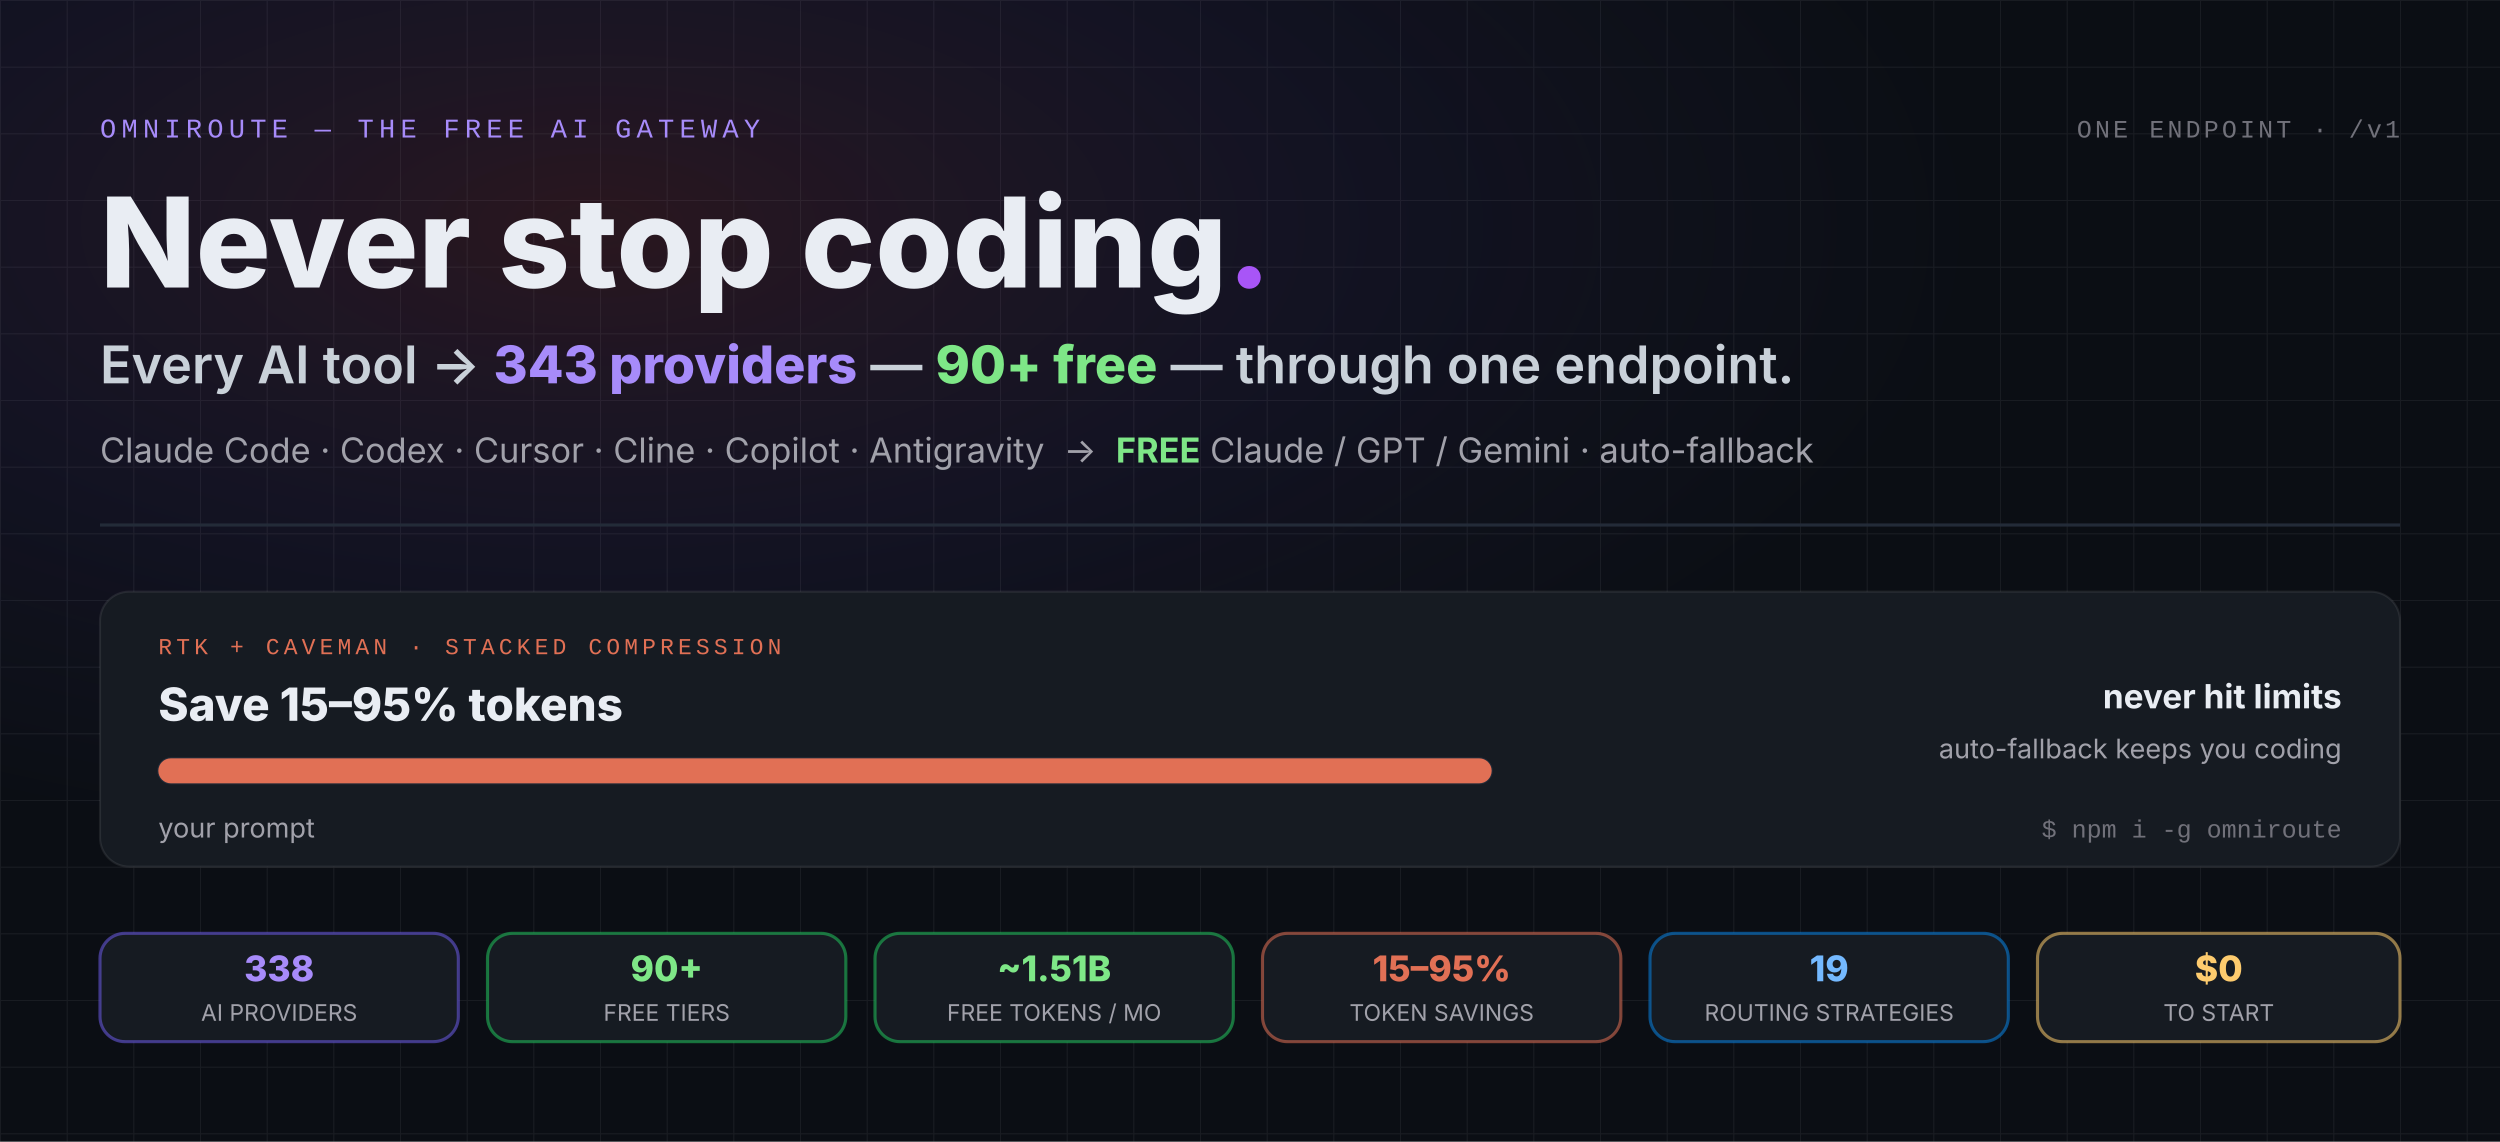
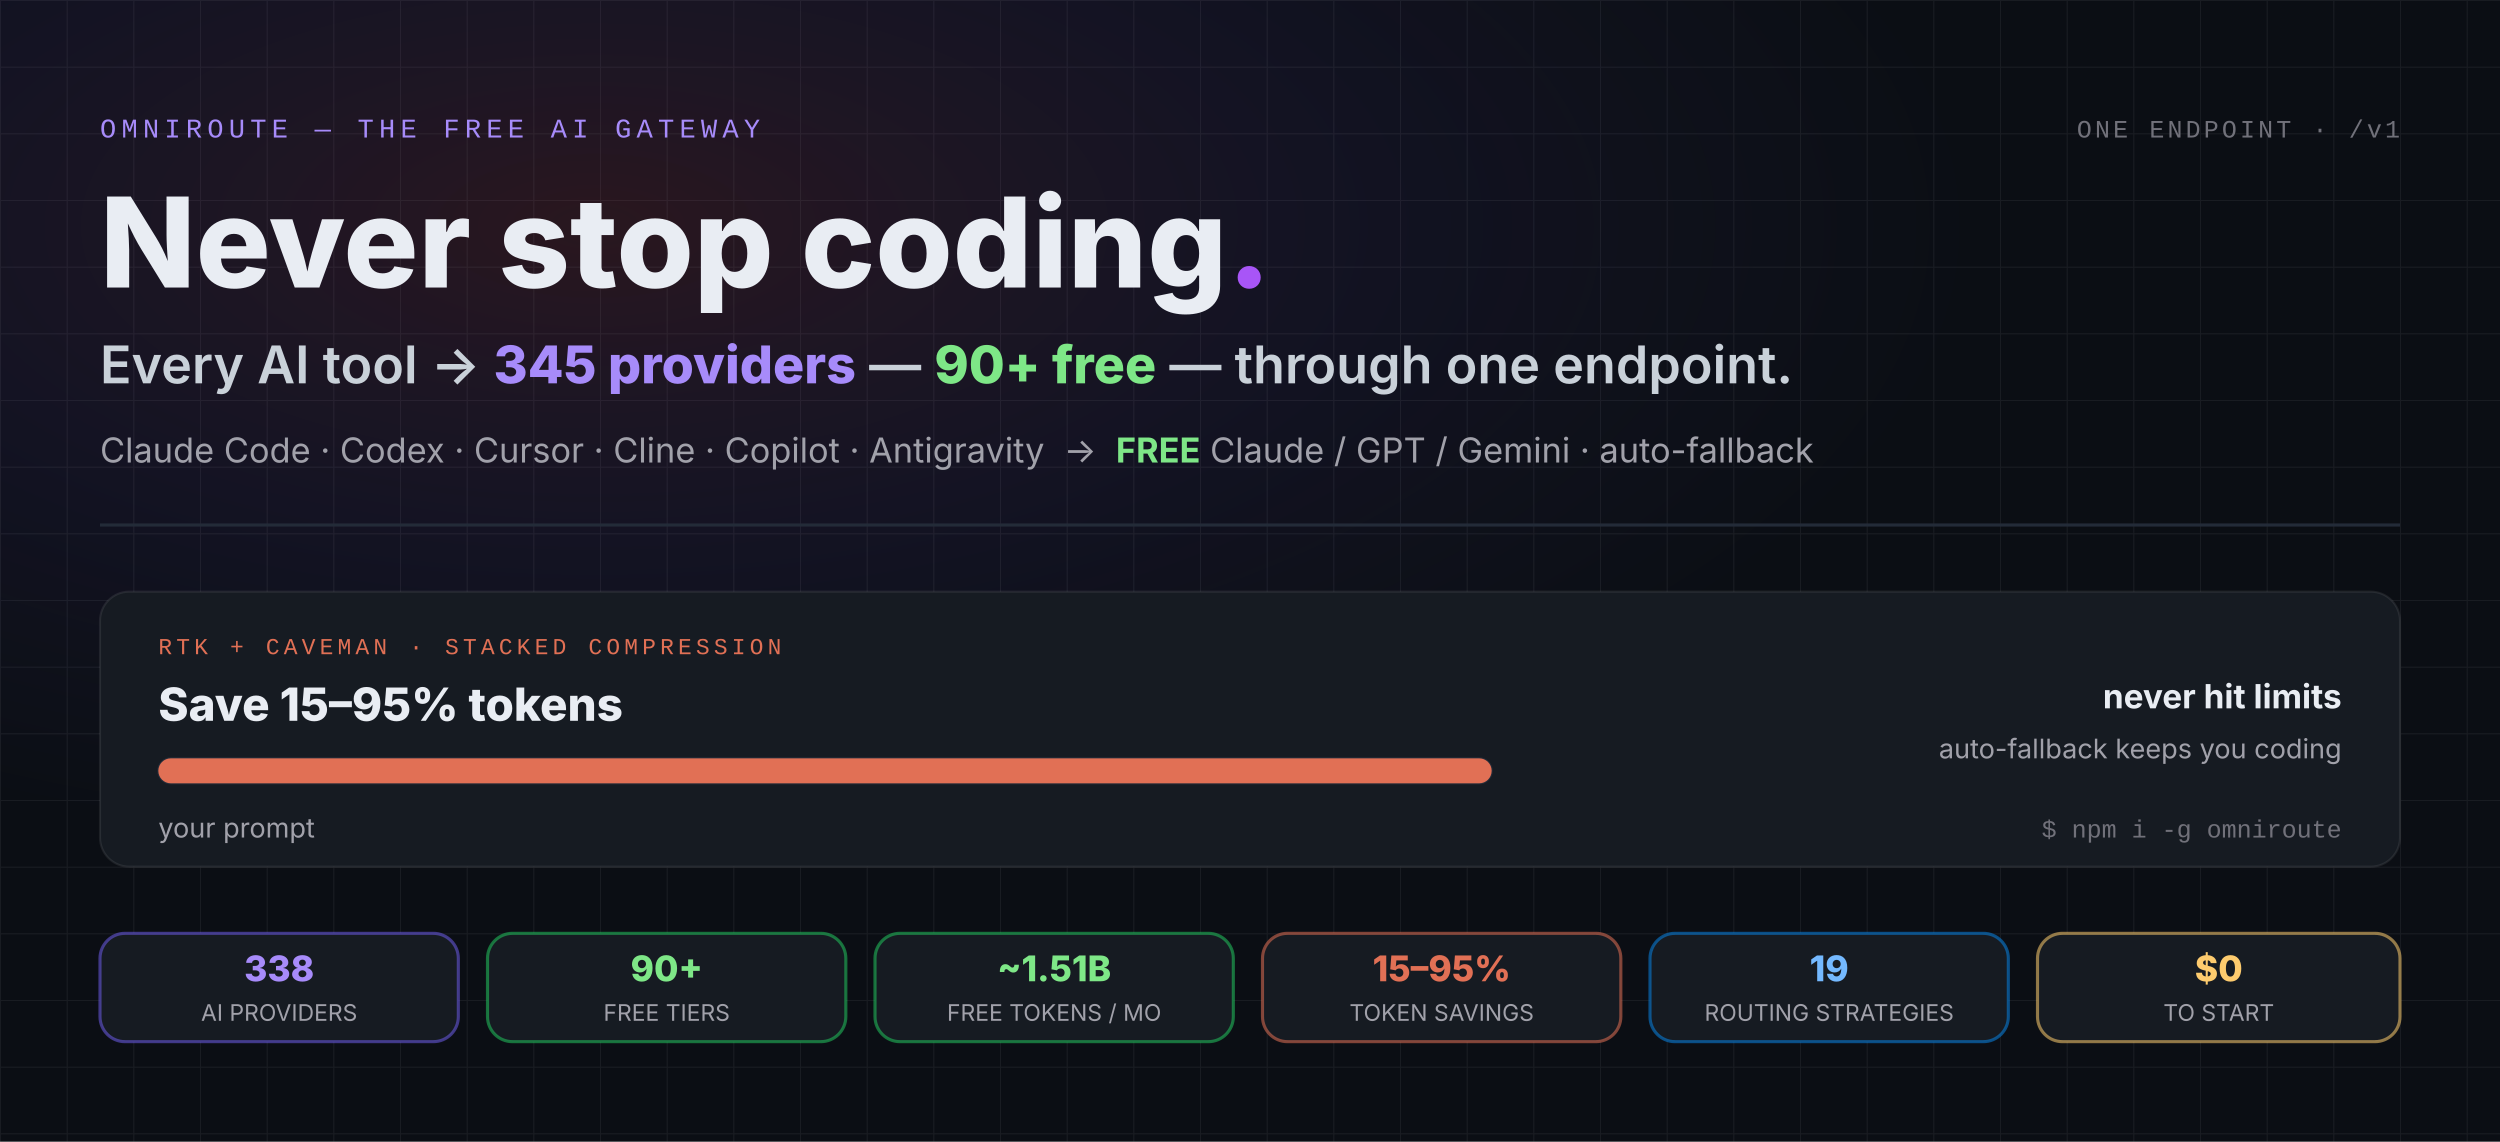
- <svg xmlns="http://www.w3.org/2000/svg" viewBox="0 0 1200 548" role="img" aria-label="OmniRoute hero: Never stop coding. Every AI tool to 343 providers — 90+ free — through one endpoint. Claude Code, Codex, Cursor, Cline, Copilot and Antigravity into free Claude, GPT and Gemini with auto-fallback. RTK + Caveman stacked compression saves 15 to 95 percent of tokens — about 89 percent average on tool-heavy sessions — so you never hit limits. Stats: 343 AI providers, 90+ free tiers, about 1.51B free tokens per month, 15 to 95 percent token savings, 19 routing strategies, zero dollars to start.">
+ <svg xmlns="http://www.w3.org/2000/svg" viewBox="0 0 1200 548" role="img" aria-label="OmniRoute hero: Never stop coding. Every AI tool to 345 providers — 90+ free — through one endpoint. Claude Code, Codex, Cursor, Cline, Copilot and Antigravity into free Claude, GPT and Gemini with auto-fallback. RTK + Caveman stacked compression saves 15 to 95 percent of tokens — about 89 percent average on tool-heavy sessions — so you never hit limits. Stats: 345 AI providers, 90+ free tiers, about 1.51B free tokens per month, 15 to 95 percent token savings, 19 routing strategies, zero dollars to start.">
  <defs>
    <pattern id="gridPaperH" width="32" height="32" patternUnits="userSpaceOnUse">
      <path d="M 32 0 L 0 0 0 32" fill="none" stroke="#ffffff" stroke-opacity="0.06" stroke-width="1" />
    </pattern>
    <radialGradient id="bgGlowH" cx="24%" cy="20%" r="55%">
      <stop offset="0%" stop-color="#e54d5e" stop-opacity="0.14" />
      <stop offset="55%" stop-color="#8b5cf6" stop-opacity="0.06" />
      <stop offset="100%" stop-color="#6366f1" stop-opacity="0" />
    </radialGradient>
    <linearGradient id="gradBrandH" x1="0" y1="0" x2="1" y2="1">
      <stop offset="0%" stop-color="#e54d5e" />
      <stop offset="100%" stop-color="#a855f7" />
    </linearGradient>
    <path id="dividerPathH" d="M 48,252 L 1152,252" />
  </defs>
  <rect width="1200" height="548" fill="#0b0e14" />
  <rect width="1200" height="548" fill="url(#gridPaperH)" />
  <rect width="1200" height="548" fill="url(#bgGlowH)" />
  <text x="48" y="66" font-family="Consolas, 'Courier New', monospace" font-size="13" letter-spacing="2.5" fill="#a78bfa">OMNIROUTE — THE FREE AI GATEWAY</text>
  <text x="1152" y="66" text-anchor="end" font-family="Consolas, 'Courier New', monospace" font-size="12" letter-spacing="1.5" fill="#71717a">ONE ENDPOINT · /v1</text>
  <text x="48" y="138" font-family="Inter, 'Segoe UI', Arial, Helvetica, system-ui, sans-serif" font-size="60" font-weight="800" fill="#e9edf3">Never stop coding<tspan fill="#a855f7">.</tspan>
  </text>
-   <text x="48" y="184" font-family="Inter, 'Segoe UI', Arial, Helvetica, system-ui, sans-serif" font-size="25" font-weight="600" fill="#c9d1d9">Every AI tool → <tspan fill="#a78bfa" font-weight="800">343 providers</tspan> — <tspan fill="#7ee787" font-weight="800">90+ free</tspan> — through one endpoint.</text>
+   <text x="48" y="184" font-family="Inter, 'Segoe UI', Arial, Helvetica, system-ui, sans-serif" font-size="25" font-weight="600" fill="#c9d1d9">Every AI tool → <tspan fill="#a78bfa" font-weight="800">345 providers</tspan> — <tspan fill="#7ee787" font-weight="800">90+ free</tspan> — through one endpoint.</text>
  <text x="48" y="222" font-family="Inter, 'Segoe UI', Arial, Helvetica, system-ui, sans-serif" font-size="16.5" fill="#a1a1aa">Claude Code · Codex · Cursor · Cline · Copilot · Antigravity  →  <tspan fill="#7ee787" font-weight="700">FREE</tspan> Claude / GPT / Gemini · auto-fallback</text>
  <line x1="48" y1="252" x2="1152" y2="252" stroke="#232b38" stroke-width="1.5" />
  <circle r="4" fill="url(#gradBrandH)" opacity="0">
    <animateMotion dur="6s" repeatCount="indefinite" keyPoints="0;1" keyTimes="0;1" calcMode="linear">
      <mpath href="#dividerPathH" />
    </animateMotion>
    <animate attributeName="opacity" values="0;0.9;0.9;0" keyTimes="0;0.08;0.6;0.75" dur="6s" repeatCount="indefinite" />
  </circle>
  <g>
    <rect x="48" y="284" width="1104" height="132" rx="14" fill="#161b22" stroke="#ffffff" stroke-opacity="0.08" stroke-width="1" />
    <text x="76" y="314" font-family="Consolas, 'Courier New', monospace" font-size="11" letter-spacing="2" fill="#e17055">RTK + CAVEMAN · STACKED COMPRESSION</text>
    <text x="76" y="346" font-family="Inter, 'Segoe UI', Arial, Helvetica, system-ui, sans-serif" font-size="22" font-weight="800" fill="#e9edf3">Save 15–95% tokens</text>
    <rect x="76" y="364" width="640" height="12" rx="6" fill="#0b0e14" stroke="#232b38" stroke-width="1" />
    <rect x="76" y="364" width="640" height="12" rx="6" fill="#e17055">
      <animate attributeName="width" values="640;640;70;70;640" keyTimes="0;0.12;0.5;0.88;1" dur="8s" repeatCount="indefinite" calcMode="spline" keySplines="0.4 0 0.2 1;0.4 0 0.2 1;0.4 0 0.2 1;0.4 0 0.2 1" />
    </rect>
    <text x="76" y="402" font-family="Inter, 'Segoe UI', Arial, Helvetica, system-ui, sans-serif" font-size="13" fill="#a1a1aa">your prompt
      <animate attributeName="opacity" values="1;1;0;0;1" keyTimes="0;0.12;0.35;0.88;1" dur="8s" repeatCount="indefinite" calcMode="discrete" />
    </text>
    <text x="76" y="402" font-family="Inter, 'Segoe UI', Arial, Helvetica, system-ui, sans-serif" font-size="13" font-weight="700" fill="#e17055" opacity="0">−89% avg on tool-heavy sessions
      <animate attributeName="opacity" values="0;0;1;1;0" keyTimes="0;0.35;0.36;0.88;1" dur="8s" repeatCount="indefinite" calcMode="discrete" />
    </text>
    <text x="1124" y="340" text-anchor="end" font-family="Inter, 'Segoe UI', Arial, Helvetica, system-ui, sans-serif" font-size="16" font-weight="700" fill="#e9edf3">never hit limits</text>
    <text x="1124" y="364" text-anchor="end" font-family="Inter, 'Segoe UI', Arial, Helvetica, system-ui, sans-serif" font-size="13" fill="#a1a1aa">auto-fallback keeps you coding</text>
    <text x="1124" y="402" text-anchor="end" font-family="Consolas, 'Courier New', monospace" font-size="12" fill="#71717a">$ npm i -g omniroute</text>
  </g>
  <g font-family="Inter, 'Segoe UI', Arial, Helvetica, system-ui, sans-serif" text-anchor="middle">
    <rect x="48" y="448" width="172" height="52" rx="12" fill="#161b22" stroke="#6c5ce7" stroke-opacity="0.55" stroke-width="1.5" />
    <text x="134" y="471" font-size="17" font-weight="800" fill="#a78bfa">338</text>
    <text x="134" y="490" font-size="11" fill="#a1a1aa">AI PROVIDERS</text>
    <rect x="234" y="448" width="172" height="52" rx="12" fill="#161b22" stroke="#22c55e" stroke-opacity="0.55" stroke-width="1.5" />
    <text x="320" y="471" font-size="17" font-weight="800" fill="#7ee787">90+</text>
    <text x="320" y="490" font-size="11" fill="#a1a1aa">FREE TIERS</text>
    <rect x="420" y="448" width="172" height="52" rx="12" fill="#161b22" stroke="#22c55e" stroke-opacity="0.55" stroke-width="1.5" />
    <text x="506" y="471" font-size="17" font-weight="800" fill="#7ee787">~1.51B</text>
    <text x="506" y="490" font-size="11" fill="#a1a1aa">FREE TOKENS / MO</text>
    <rect x="606" y="448" width="172" height="52" rx="12" fill="#161b22" stroke="#e17055" stroke-opacity="0.55" stroke-width="1.5" />
    <text x="692" y="471" font-size="17" font-weight="800" fill="#e17055">15–95%</text>
    <text x="692" y="490" font-size="11" fill="#a1a1aa">TOKEN SAVINGS</text>
    <rect x="792" y="448" width="172" height="52" rx="12" fill="#161b22" stroke="#0984e3" stroke-opacity="0.55" stroke-width="1.5" />
    <text x="878" y="471" font-size="17" font-weight="800" fill="#74b9ff">19</text>
    <text x="878" y="490" font-size="11" fill="#a1a1aa">ROUTING STRATEGIES</text>
    <rect x="978" y="448" width="174" height="52" rx="12" fill="#161b22" stroke="#fdcb6e" stroke-opacity="0.55" stroke-width="1.5" />
    <text x="1065" y="471" font-size="17" font-weight="800" fill="#fdcb6e">$0</text>
    <text x="1065" y="490" font-size="11" fill="#a1a1aa">TO START</text>
  </g>
</svg>
